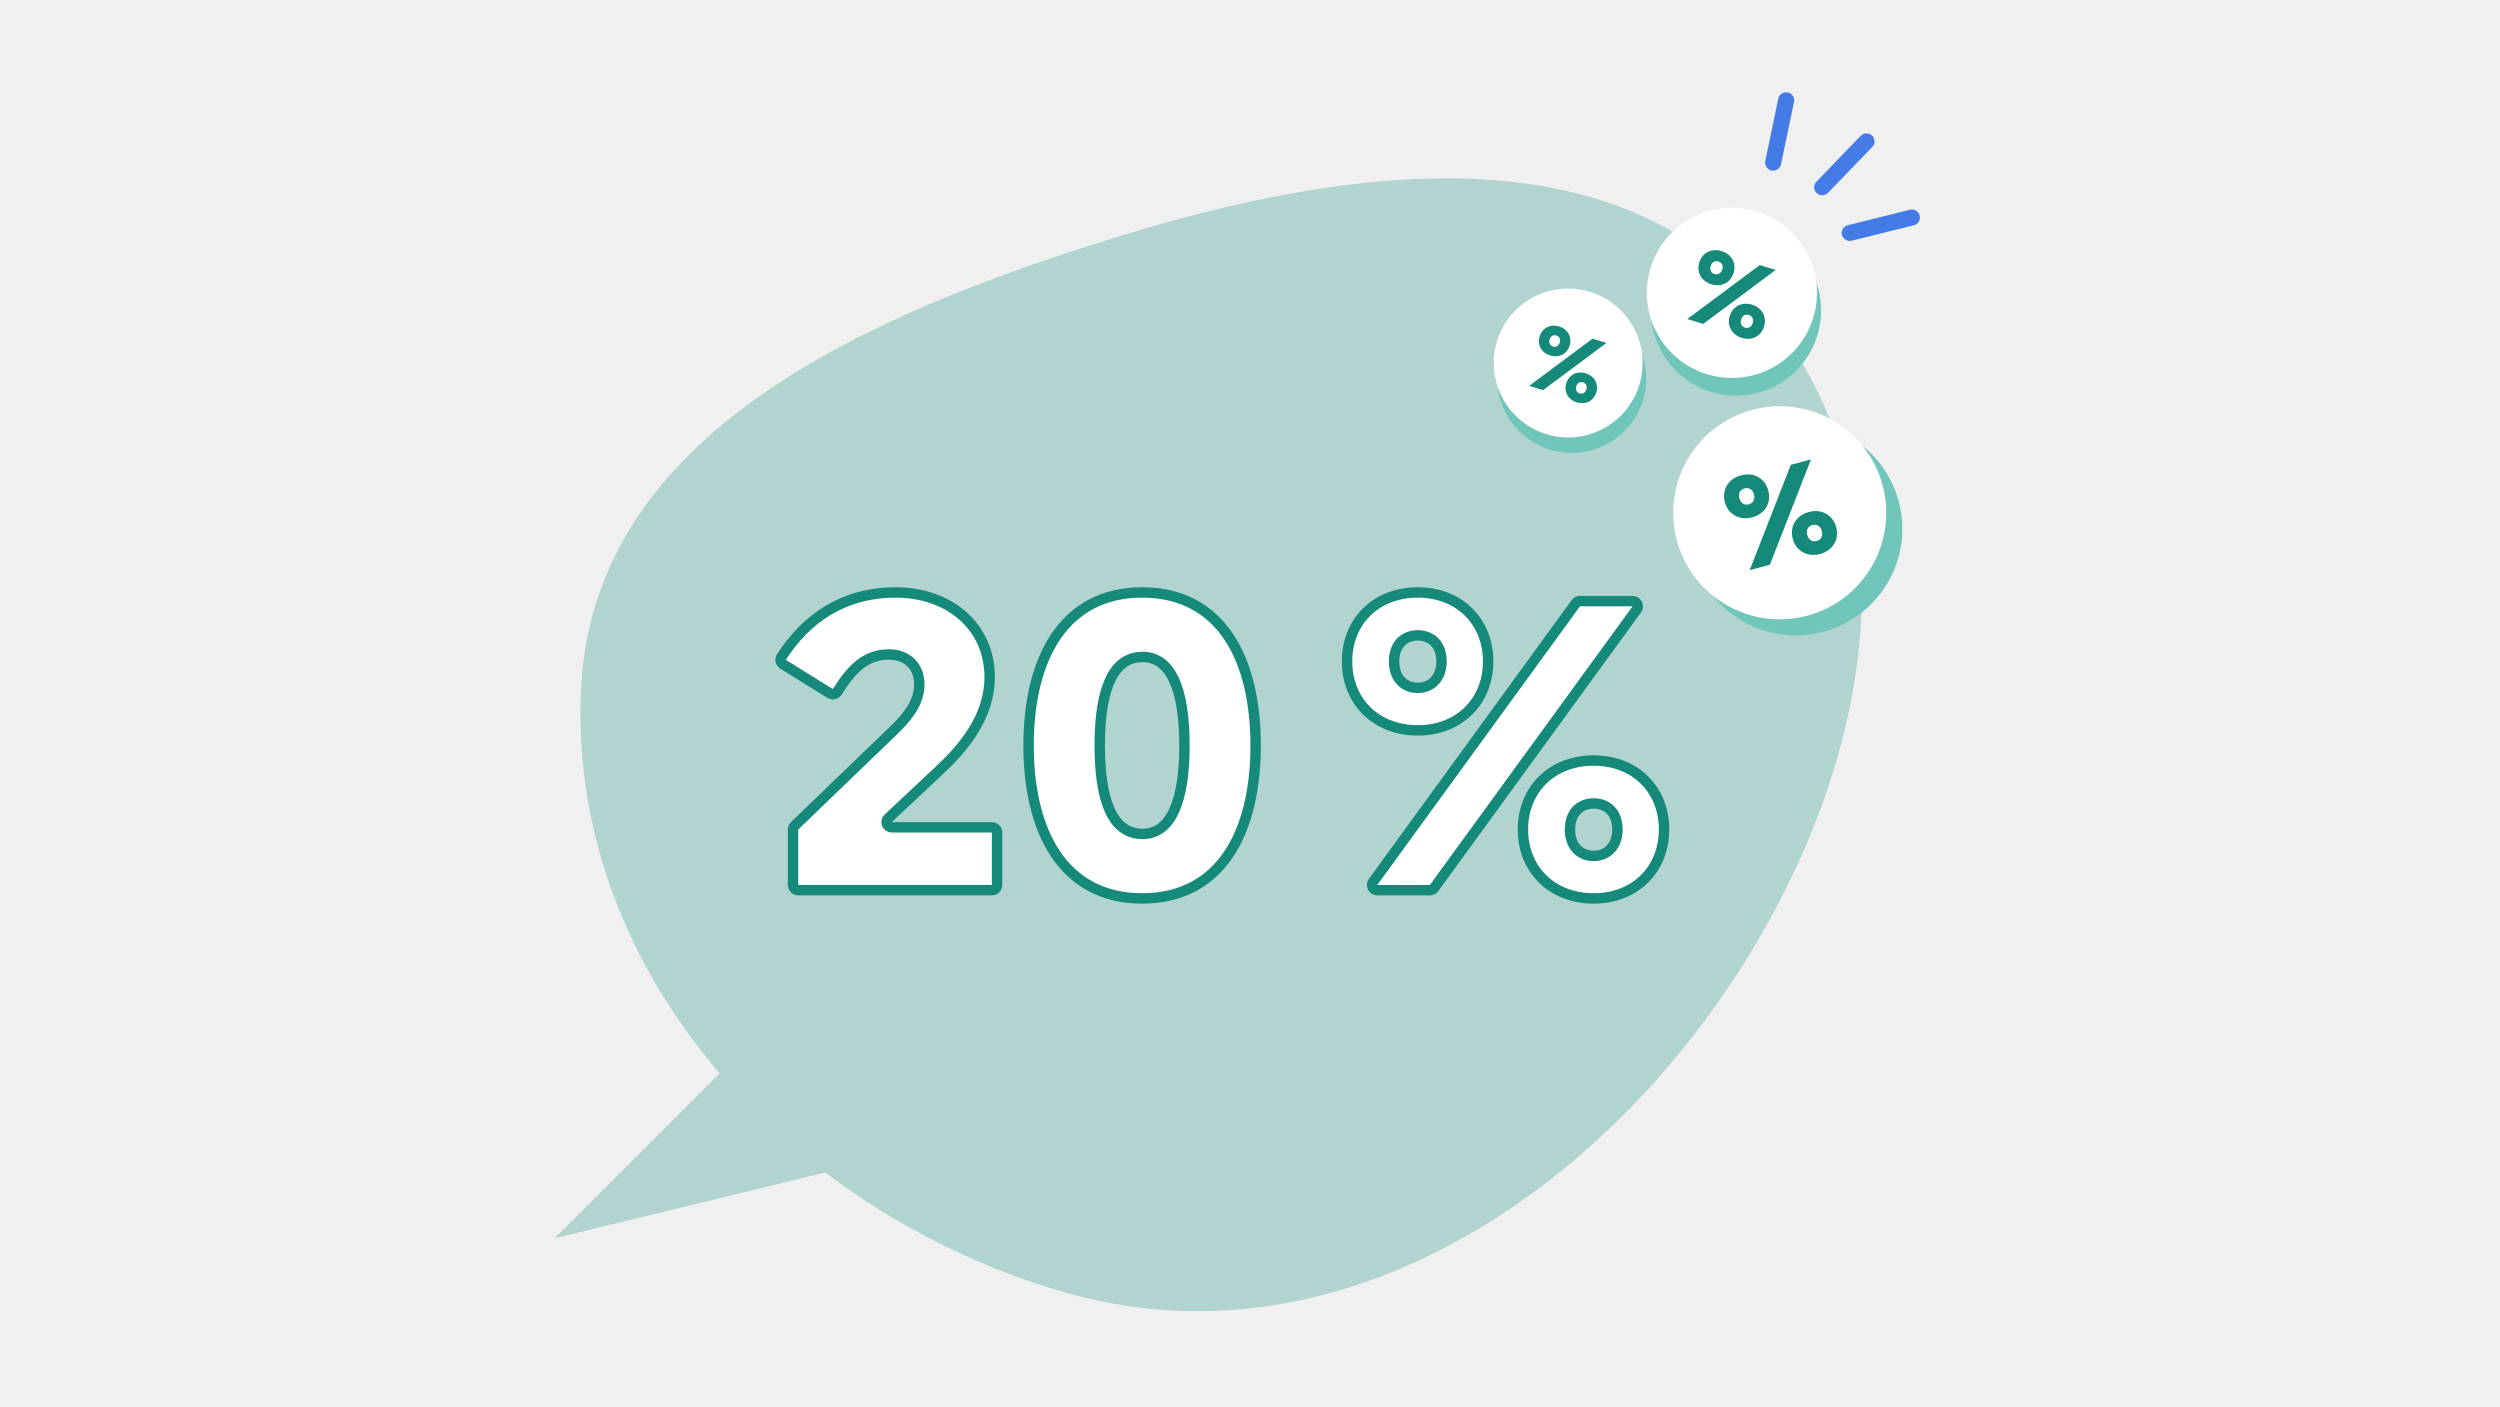
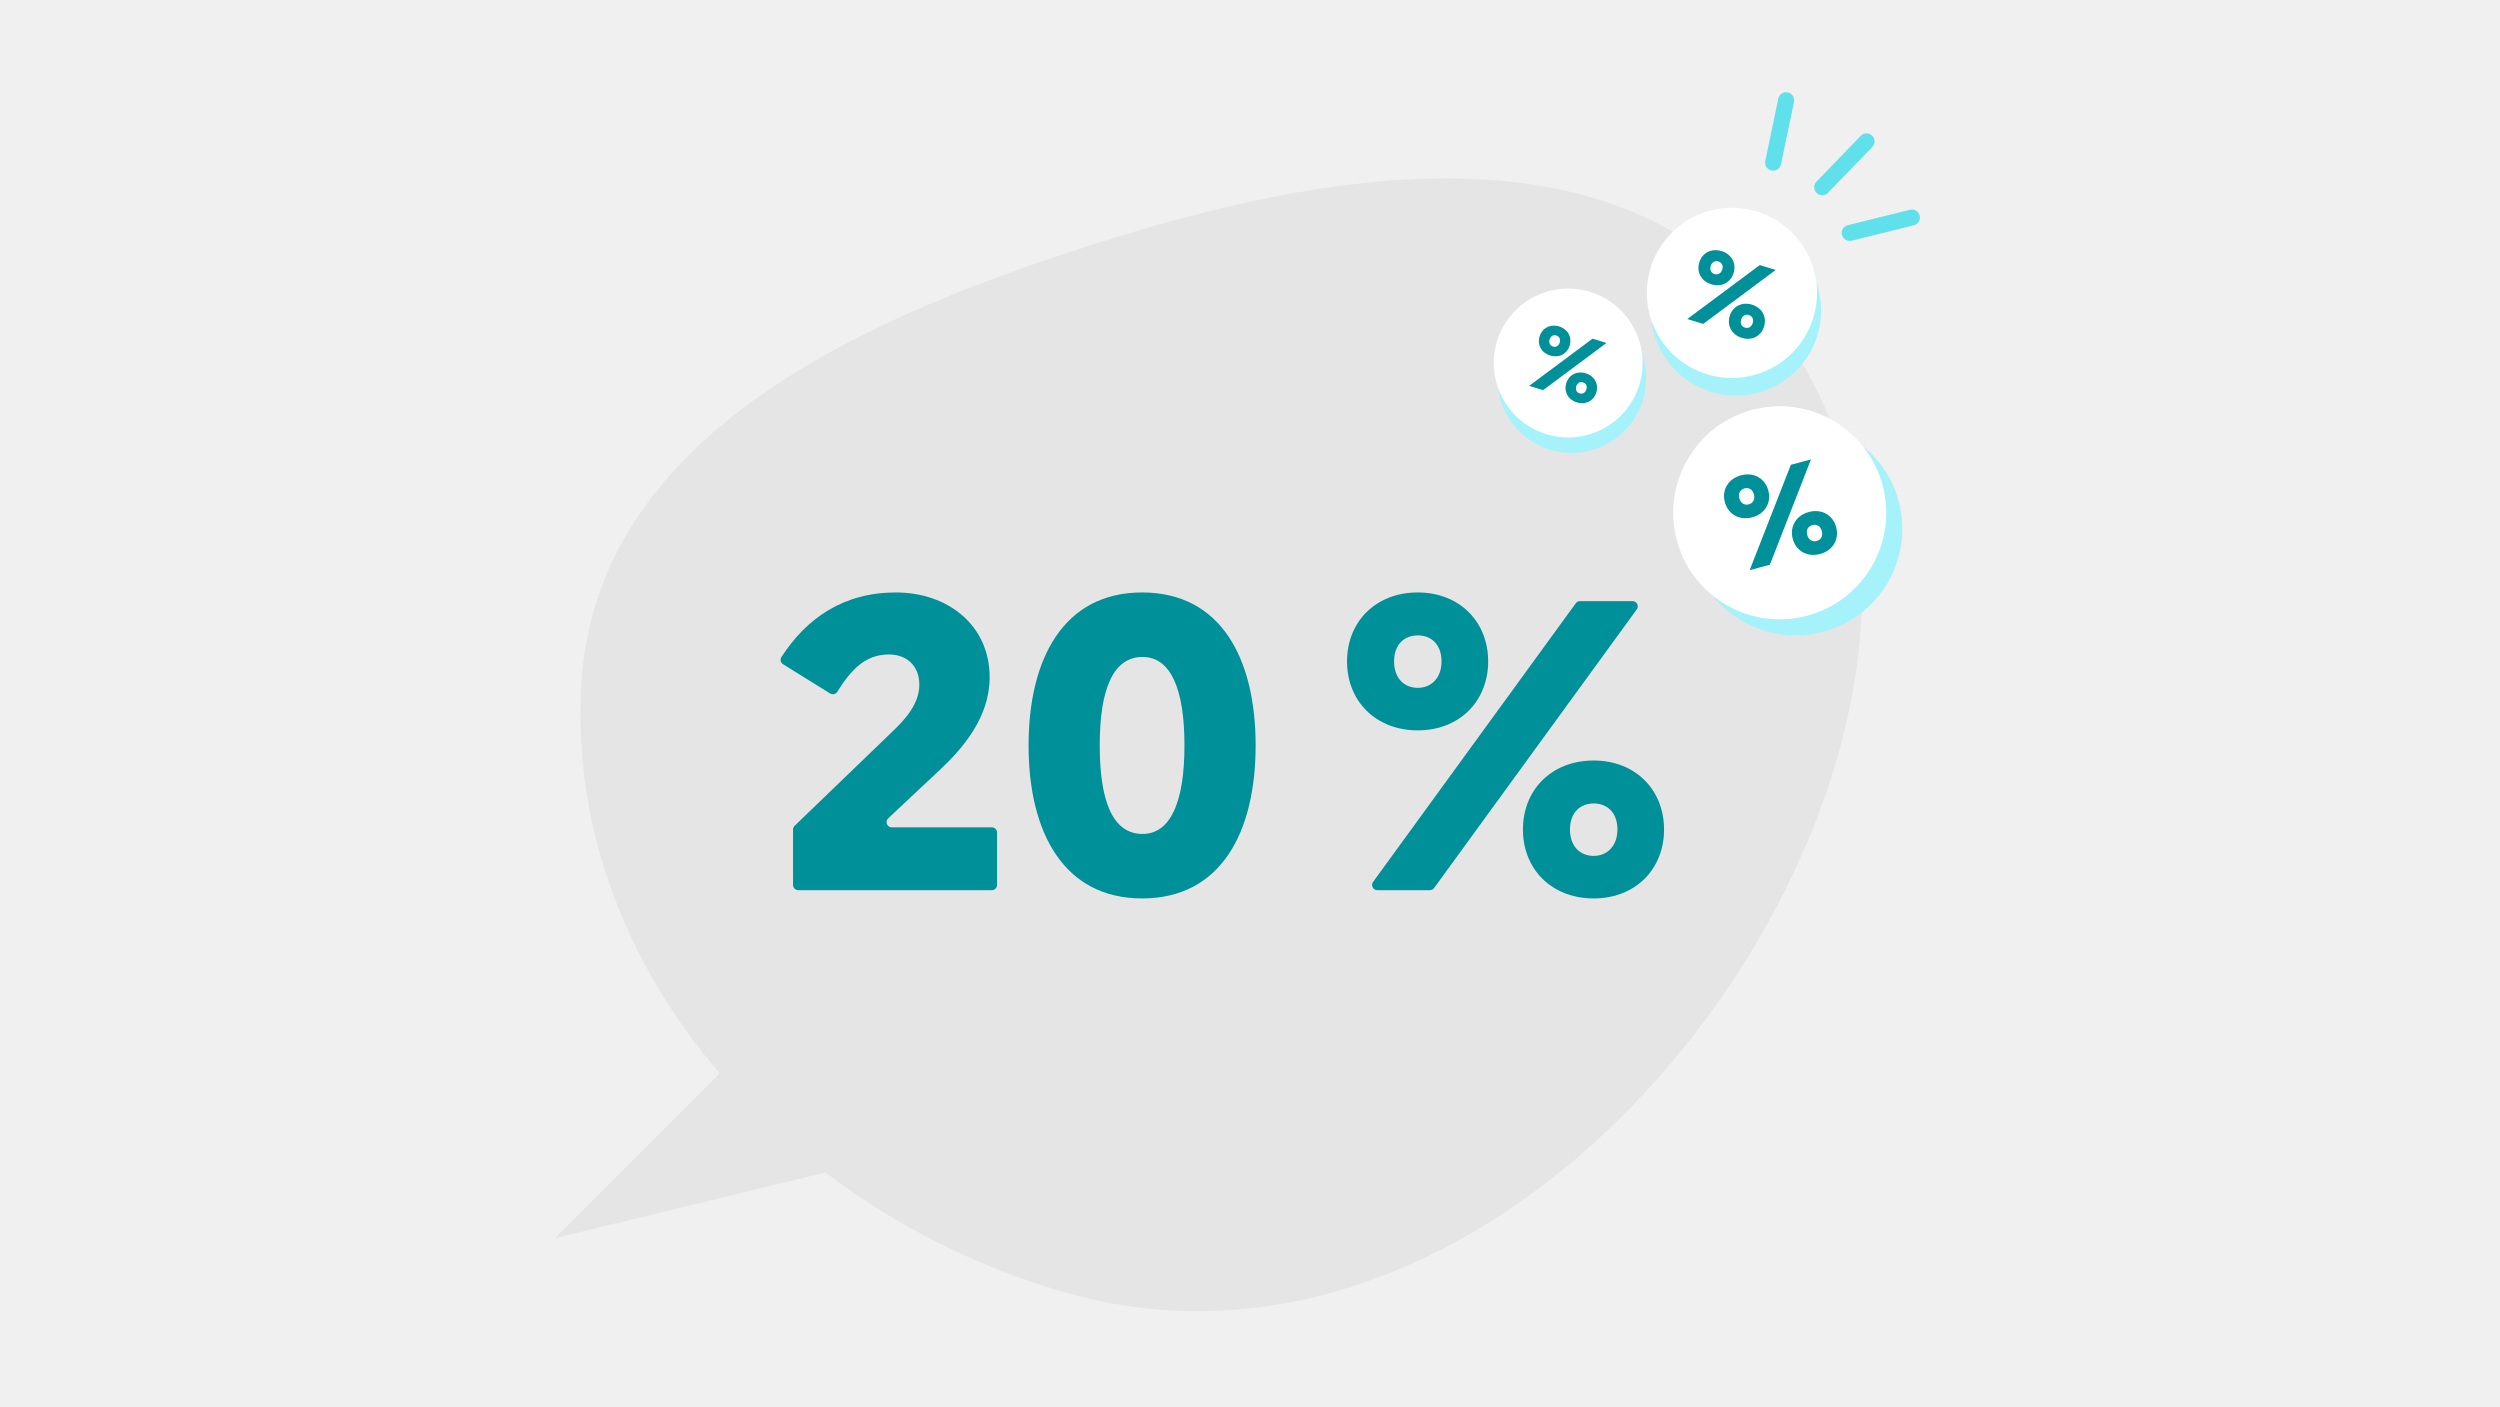
<svg xmlns="http://www.w3.org/2000/svg" width="1920" height="1080" viewBox="0 0 1920 1080" fill="none">
-   <path d="M856.108 182.521C666.836 241.189 455.47 332.157 446.21 529.279C440.995 640.312 482.702 742.595 552.704 824.272L426 950.977L633.853 900.477C688.236 941.744 751.143 973.417 818.056 992.62C1009.33 1047.51 1196.63 938.644 1313.39 778.154C1429.52 618.544 1481.8 402.126 1361.59 245.545C1247.59 97.056 1035.36 126.961 856.108 182.521Z" fill="#B2D4D0" />
-   <path d="M613.057 683.649C610.847 683.649 609.057 681.858 609.057 679.649V637.079C609.057 635.992 609.499 634.952 610.281 634.198L685.189 562.02C695.93 551.858 706.038 540.108 706.038 525.818C706.038 511.209 696.245 502.635 682.662 502.635C664.325 502.635 653.465 514.604 643.081 531.245C641.899 533.139 639.41 533.745 637.513 532.568L601.364 510.122C599.5 508.965 598.912 506.519 600.1 504.676C619.36 474.786 647.82 455 688.032 455C728.152 455 760.058 480.405 760.058 520.101C760.058 550.588 739.84 574.405 721.833 591.236L682.141 628.461C679.496 630.941 681.251 635.378 684.877 635.378H761.744C763.953 635.378 765.744 637.169 765.744 639.378V679.649C765.744 681.858 763.953 683.649 761.744 683.649H613.057Z" fill="white" />
-   <path d="M877.134 455C937.471 455 964.323 505.493 964.323 572.5C964.323 639.507 937.471 690 877.134 690C817.112 690 789.945 639.507 789.945 572.5C789.945 505.493 817.112 455 877.134 455ZM877.45 504.541C854.705 504.541 844.596 529.628 844.596 572.5C844.596 615.689 854.705 640.459 877.45 640.459C899.247 640.459 909.672 615.372 909.672 572.5C909.672 529.311 899.247 504.541 877.45 504.541Z" fill="white" />
-   <path d="M1088.87 455C1120.91 455 1142.91 477.517 1142.91 507.962C1142.91 538.408 1120.91 560.924 1088.87 560.924C1056.51 560.924 1034.52 538.408 1034.52 507.962C1034.52 477.517 1056.51 455 1088.87 455ZM1057.77 683.657C1054.5 683.657 1052.61 679.948 1054.53 677.304L1210.2 463.307C1210.95 462.272 1212.15 461.66 1213.43 461.66H1253.81C1257.08 461.66 1258.96 465.369 1257.04 468.013L1101.38 682.01C1100.62 683.045 1099.42 683.657 1098.14 683.657H1057.77ZM1088.87 528.259C1099.24 528.259 1107.09 520.648 1107.09 507.962C1107.09 494.96 1099.24 487.982 1088.87 487.982C1078.5 487.982 1070.65 494.96 1070.65 507.962C1070.65 520.965 1078.5 528.259 1088.87 528.259ZM1223.96 584.076C1256.01 584.076 1278 606.592 1278 637.038C1278 667.483 1256.01 690 1223.96 690C1191.6 690 1169.61 667.483 1169.61 637.038C1169.61 606.592 1191.6 584.076 1223.96 584.076ZM1223.96 657.335C1234.33 657.335 1242.18 649.723 1242.18 637.038C1242.18 624.035 1234.33 617.058 1223.96 617.058C1213.59 617.058 1205.74 624.035 1205.74 637.038C1205.74 650.04 1213.59 657.335 1223.96 657.335Z" fill="white" />
-   <path d="M613.057 683.649C610.847 683.649 609.057 681.858 609.057 679.649V637.079C609.057 635.992 609.499 634.952 610.281 634.198L685.189 562.02C695.93 551.858 706.038 540.108 706.038 525.818C706.038 511.209 696.245 502.635 682.662 502.635C664.325 502.635 653.465 514.604 643.081 531.245C641.899 533.139 639.41 533.745 637.513 532.568L601.364 510.122C599.5 508.965 598.912 506.519 600.1 504.676C619.36 474.786 647.82 455 688.032 455C728.152 455 760.058 480.405 760.058 520.101C760.058 550.588 739.84 574.405 721.833 591.236L682.141 628.461C679.496 630.941 681.251 635.378 684.877 635.378H761.744C763.953 635.378 765.744 637.169 765.744 639.378V679.649C765.744 681.858 763.953 683.649 761.744 683.649H613.057Z" stroke="#158A7B" stroke-width="8" />
-   <path d="M877.134 455C937.471 455 964.323 505.493 964.323 572.5C964.323 639.507 937.471 690 877.134 690C817.112 690 789.945 639.507 789.945 572.5C789.945 505.493 817.112 455 877.134 455ZM877.45 504.541C854.705 504.541 844.596 529.628 844.596 572.5C844.596 615.689 854.705 640.459 877.45 640.459C899.247 640.459 909.672 615.372 909.672 572.5C909.672 529.311 899.247 504.541 877.45 504.541Z" stroke="#158A7B" stroke-width="8" />
-   <path d="M1088.87 455C1120.91 455 1142.91 477.517 1142.91 507.962C1142.91 538.408 1120.91 560.924 1088.87 560.924C1056.51 560.924 1034.52 538.408 1034.52 507.962C1034.52 477.517 1056.51 455 1088.87 455ZM1057.77 683.657C1054.5 683.657 1052.61 679.948 1054.53 677.304L1210.2 463.307C1210.95 462.272 1212.15 461.66 1213.43 461.66H1253.81C1257.08 461.66 1258.96 465.369 1257.04 468.013L1101.38 682.01C1100.62 683.045 1099.42 683.657 1098.14 683.657H1057.77ZM1088.87 528.259C1099.24 528.259 1107.09 520.648 1107.09 507.962C1107.09 494.96 1099.24 487.982 1088.87 487.982C1078.5 487.982 1070.65 494.96 1070.65 507.962C1070.65 520.965 1078.5 528.259 1088.87 528.259ZM1223.96 584.076C1256.01 584.076 1278 606.592 1278 637.038C1278 667.483 1256.01 690 1223.96 690C1191.6 690 1169.61 667.483 1169.61 637.038C1169.61 606.592 1191.6 584.076 1223.96 584.076ZM1223.96 657.335C1234.33 657.335 1242.18 649.723 1242.18 637.038C1242.18 624.035 1234.33 617.058 1223.96 617.058C1213.59 617.058 1205.74 624.035 1205.74 637.038C1205.74 650.04 1213.59 657.335 1223.96 657.335Z" stroke="#158A7B" stroke-width="8" />
-   <path d="M1261.77 307.391C1252.54 337.582 1220.58 354.574 1190.39 345.343C1160.2 336.113 1143.21 304.156 1152.44 273.966C1161.67 243.775 1193.63 226.783 1223.82 236.013C1254.01 245.244 1271 277.201 1261.77 307.391Z" fill="#71C6BB" />
+   <path d="M856.108 182.521C666.836 241.189 455.47 332.157 446.21 529.279C440.995 640.312 482.702 742.595 552.704 824.272L426 950.977L633.853 900.477C688.236 941.744 751.143 973.417 818.055 992.62C1009.33 1047.51 1196.63 938.644 1313.39 778.154C1429.52 618.544 1481.8 402.126 1361.59 245.545C1247.59 97.056 1035.36 126.961 856.108 182.521Z" fill="#E5E5E5" />
+   <path d="M613.057 683.649C610.847 683.649 609.057 681.858 609.057 679.649V637.079C609.057 635.992 609.499 634.952 610.281 634.198L685.189 562.02C695.93 551.858 706.038 540.108 706.038 525.818C706.038 511.209 696.245 502.635 682.662 502.635C664.325 502.635 653.465 514.604 643.081 531.245C641.899 533.139 639.41 533.745 637.513 532.568L601.364 510.122C599.5 508.965 598.912 506.519 600.1 504.676C619.36 474.786 647.821 455 688.032 455C728.152 455 760.058 480.405 760.058 520.101C760.058 550.588 739.84 574.405 721.833 591.236L682.141 628.461C679.496 630.941 681.251 635.378 684.877 635.378H761.744C763.953 635.378 765.744 637.169 765.744 639.378V679.649C765.744 681.858 763.953 683.649 761.744 683.649H613.057Z" fill="#009099" />
+   <path d="M877.134 455C937.471 455 964.323 505.493 964.323 572.5C964.323 639.507 937.471 690 877.134 690C817.112 690 789.945 639.507 789.945 572.5C789.945 505.493 817.112 455 877.134 455ZM877.45 504.541C854.705 504.541 844.596 529.628 844.596 572.5C844.596 615.689 854.705 640.459 877.45 640.459C899.247 640.459 909.672 615.372 909.672 572.5C909.672 529.311 899.247 504.541 877.45 504.541Z" fill="#009099" />
+   <path d="M1088.87 455C1120.91 455 1142.91 477.517 1142.91 507.962C1142.91 538.408 1120.91 560.924 1088.87 560.924C1056.51 560.924 1034.52 538.408 1034.52 507.962C1034.52 477.517 1056.51 455 1088.87 455ZM1057.77 683.657C1054.5 683.657 1052.61 679.948 1054.53 677.304L1210.2 463.307C1210.95 462.272 1212.15 461.66 1213.43 461.66H1253.81C1257.08 461.66 1258.96 465.369 1257.04 468.013L1101.38 682.01C1100.62 683.045 1099.42 683.657 1098.14 683.657H1057.77ZM1088.87 528.259C1099.24 528.259 1107.09 520.648 1107.09 507.962C1107.09 494.96 1099.24 487.982 1088.87 487.982C1078.5 487.982 1070.65 494.96 1070.65 507.962C1070.65 520.965 1078.5 528.259 1088.87 528.259ZM1223.96 584.076C1256.01 584.076 1278 606.592 1278 637.038C1278 667.483 1256.01 690 1223.96 690C1191.6 690 1169.61 667.483 1169.61 637.038C1169.61 606.592 1191.6 584.076 1223.96 584.076ZM1223.96 657.335C1234.33 657.335 1242.18 649.723 1242.18 637.038C1242.18 624.035 1234.33 617.058 1223.96 617.058C1213.59 617.058 1205.74 624.035 1205.74 637.038C1205.74 650.04 1213.59 657.335 1223.96 657.335Z" fill="#009099" />
+   <path d="M1261.77 307.391C1252.54 337.582 1220.58 354.574 1190.39 345.343C1160.2 336.113 1143.21 304.156 1152.44 273.966C1161.67 243.775 1193.63 226.783 1223.82 236.013C1254.01 245.244 1271 277.201 1261.77 307.391Z" fill="#A6F2FA" />
  <path d="M1259.03 295.501C1249.8 325.691 1217.84 342.683 1187.65 333.453C1157.46 324.223 1140.47 292.266 1149.7 262.075C1158.93 231.885 1190.88 214.893 1221.07 224.123C1251.26 233.353 1268.26 265.31 1259.03 295.501Z" fill="white" />
-   <path d="M1197.41 250.722C1204.23 252.809 1207.47 258.985 1205.51 265.399C1203.54 271.813 1197.41 275.124 1190.58 273.037C1183.69 270.93 1180.46 264.754 1182.42 258.34C1184.38 251.926 1190.51 248.614 1197.41 250.722ZM1174.38 296.356L1223.08 260.104L1233.78 263.378L1185.09 299.63L1174.38 296.356ZM1192.69 266.155C1194.9 266.831 1197.06 265.739 1197.88 263.066C1198.71 260.327 1197.49 258.345 1195.28 257.67C1193.07 256.995 1190.95 257.953 1190.11 260.693C1189.28 263.432 1190.48 265.48 1192.69 266.155ZM1217.87 286.712C1224.7 288.799 1227.93 294.975 1225.97 301.389C1224.01 307.803 1217.87 311.115 1211.05 309.028C1204.15 306.92 1200.92 300.744 1202.88 294.33C1204.84 287.916 1210.98 284.605 1217.87 286.712ZM1213.15 302.146C1215.36 302.821 1217.52 301.729 1218.34 299.057C1219.18 296.317 1217.95 294.336 1215.75 293.661C1213.54 292.986 1211.41 293.944 1210.58 296.683C1209.74 299.423 1210.94 301.471 1213.15 302.146Z" fill="#158A7B" />
-   <path d="M1395.73 257.619C1385.18 292.123 1348.65 311.542 1314.15 300.993C1279.65 290.444 1260.23 253.922 1270.78 219.418C1281.32 184.914 1317.85 165.494 1352.35 176.043C1386.85 186.592 1406.27 223.115 1395.73 257.619Z" fill="#71C6BB" />
+   <path d="M1197.41 250.722C1204.23 252.809 1207.47 258.985 1205.51 265.399C1203.55 271.813 1197.41 275.124 1190.58 273.037C1183.69 270.93 1180.46 264.754 1182.42 258.34C1184.38 251.926 1190.51 248.614 1197.41 250.722ZM1174.38 296.356L1223.08 260.104L1233.79 263.378L1185.09 299.63L1174.38 296.356ZM1192.69 266.155C1194.9 266.831 1197.06 265.739 1197.88 263.066C1198.71 260.327 1197.49 258.345 1195.28 257.67C1193.07 256.995 1190.95 257.953 1190.11 260.693C1189.28 263.432 1190.48 265.48 1192.69 266.155ZM1217.87 286.712C1224.7 288.799 1227.93 294.975 1225.97 301.389C1224.01 307.803 1217.87 311.115 1211.05 309.028C1204.15 306.92 1200.92 300.744 1202.88 294.33C1204.84 287.916 1210.98 284.605 1217.87 286.712ZM1213.15 302.146C1215.36 302.821 1217.52 301.729 1218.34 299.057C1219.18 296.317 1217.95 294.336 1215.75 293.661C1213.54 292.986 1211.41 293.944 1210.58 296.683C1209.74 299.423 1210.94 301.471 1213.15 302.146Z" fill="#009099" />
+   <path d="M1395.73 257.619C1385.18 292.123 1348.65 311.542 1314.15 300.993C1279.65 290.444 1260.23 253.922 1270.78 219.418C1281.33 184.914 1317.85 165.494 1352.35 176.043C1386.86 186.592 1406.27 223.115 1395.73 257.619Z" fill="#A6F2FA" />
  <path d="M1392.59 244.029C1382.04 278.533 1345.52 297.953 1311.01 287.404C1276.51 276.855 1257.09 240.332 1267.64 205.828C1278.19 171.325 1314.71 151.905 1349.21 162.454C1383.72 173.003 1403.14 209.526 1392.59 244.029Z" fill="white" />
-   <path d="M1322.17 192.853C1329.97 195.238 1333.66 202.296 1331.42 209.627C1329.18 216.957 1322.17 220.741 1314.37 218.356C1306.49 215.948 1302.79 208.89 1305.04 201.559C1307.28 194.229 1314.29 190.444 1322.17 192.853ZM1295.85 245.007L1351.5 203.576L1363.74 207.317L1308.09 248.749L1295.85 245.007ZM1316.77 210.492C1319.3 211.263 1321.77 210.015 1322.7 206.961C1323.66 203.83 1322.26 201.566 1319.74 200.794C1317.21 200.022 1314.79 201.118 1313.83 204.248C1312.87 207.379 1314.25 209.72 1316.77 210.492ZM1345.55 233.985C1353.35 236.371 1357.05 243.429 1354.81 250.759C1352.57 258.089 1345.56 261.874 1337.76 259.489C1329.88 257.08 1326.18 250.022 1328.42 242.692C1330.66 235.361 1337.67 231.577 1345.55 233.985ZM1340.16 251.624C1342.68 252.396 1345.16 251.148 1346.09 248.093C1347.05 244.963 1345.65 242.698 1343.12 241.927C1340.6 241.155 1338.17 242.25 1337.22 245.381C1336.26 248.512 1337.64 250.852 1340.16 251.624Z" fill="#158A7B" />
-   <path d="M1458.19 385.002C1469.89 428.642 1443.99 473.499 1400.35 485.192C1356.71 496.886 1311.85 470.988 1300.16 427.347C1288.46 383.707 1314.36 338.851 1358 327.157C1401.64 315.464 1446.5 341.362 1458.19 385.002Z" fill="#71C6BB" />
+   <path d="M1322.17 192.853C1329.97 195.238 1333.66 202.296 1331.42 209.627C1329.18 216.957 1322.17 220.741 1314.37 218.356C1306.49 215.948 1302.79 208.89 1305.04 201.559C1307.28 194.229 1314.29 190.444 1322.17 192.853ZM1295.85 245.007L1351.5 203.576L1363.74 207.317L1308.09 248.749L1295.85 245.007ZM1316.77 210.492C1319.3 211.263 1321.77 210.015 1322.7 206.961C1323.66 203.83 1322.26 201.566 1319.74 200.794C1317.21 200.022 1314.79 201.118 1313.83 204.248C1312.87 207.379 1314.25 209.72 1316.77 210.492ZM1345.55 233.985C1353.35 236.371 1357.05 243.429 1354.81 250.759C1352.57 258.089 1345.56 261.874 1337.76 259.489C1329.88 257.08 1326.18 250.022 1328.42 242.692C1330.66 235.361 1337.67 231.577 1345.55 233.985ZM1340.16 251.624C1342.68 252.396 1345.16 251.148 1346.09 248.093C1347.05 244.963 1345.65 242.698 1343.12 241.927C1340.6 241.155 1338.18 242.25 1337.22 245.381C1336.26 248.512 1337.64 250.852 1340.16 251.624Z" fill="#009099" />
+   <path d="M1458.19 385.002C1469.89 428.642 1443.99 473.499 1400.35 485.192C1356.71 496.886 1311.85 470.988 1300.16 427.347C1288.46 383.707 1314.36 338.851 1358 327.157C1401.64 315.464 1446.5 341.362 1458.19 385.002Z" fill="#A6F2FA" />
  <path d="M1445.84 372.653C1457.54 416.293 1431.64 461.149 1388 472.843C1344.36 484.536 1299.5 458.638 1287.81 414.998C1276.11 371.358 1302.01 326.501 1345.65 314.808C1389.29 303.114 1434.15 329.012 1445.84 372.653Z" fill="white" />
-   <path d="M1337.1 365.038C1346.97 362.394 1355.58 367.436 1358.06 376.707C1360.55 385.979 1355.61 394.65 1345.74 397.294C1335.78 399.964 1327.17 394.921 1324.69 385.65C1322.2 376.379 1327.14 367.707 1337.1 365.038ZM1343.76 437.883L1375.37 356.957L1390.85 352.809L1359.24 433.736L1343.76 437.883ZM1343.08 387.347C1346.27 386.491 1348.07 383.525 1347.03 379.662C1345.97 375.703 1342.98 374.226 1339.79 375.081C1336.6 375.937 1334.75 378.71 1335.81 382.669C1336.87 386.629 1339.89 388.202 1343.08 387.347ZM1389.23 393.198C1399.1 390.554 1407.71 395.597 1410.19 404.868C1412.67 414.14 1407.74 422.811 1397.87 425.455C1387.91 428.125 1379.3 423.082 1376.82 413.811C1374.33 404.539 1379.27 395.868 1389.23 393.198ZM1395.21 415.507C1398.4 414.652 1400.2 411.686 1399.16 407.823C1398.1 403.864 1395.11 402.387 1391.92 403.242C1388.73 404.098 1386.88 406.87 1387.94 410.83C1389 414.79 1392.02 416.363 1395.21 415.507Z" fill="#158A7B" />
-   <path d="M1469.88 172.988C1473.18 172.17 1475.17 168.844 1474.33 165.56C1473.49 162.275 1470.13 160.277 1466.83 161.095L1419.06 172.954C1415.77 173.773 1413.77 177.099 1414.62 180.383C1415.46 183.667 1418.81 185.666 1422.11 184.847L1469.88 172.988Z" fill="#457BE7" />
-   <path d="M1377.81 78.263C1378.5 74.952 1376.35 71.698 1373.02 70.994C1369.69 70.29 1366.43 72.403 1365.74 75.714L1355.74 123.669C1355.05 126.98 1357.2 130.234 1360.53 130.938C1363.86 131.642 1367.12 129.529 1367.81 126.218L1377.81 78.263Z" fill="#457BE7" />
-   <path d="M1437.97 112.818C1440.32 110.384 1440.23 106.504 1437.77 104.153C1435.31 101.801 1431.41 101.869 1429.05 104.304L1395 139.569C1392.65 142.004 1392.73 145.884 1395.2 148.235C1397.66 150.586 1401.56 150.519 1403.91 148.084L1437.97 112.818Z" fill="#457BE7" />
+   <path d="M1337.1 365.038C1346.97 362.394 1355.58 367.436 1358.06 376.707C1360.55 385.979 1355.61 394.65 1345.74 397.294C1335.78 399.964 1327.17 394.921 1324.69 385.65C1322.2 376.379 1327.14 367.707 1337.1 365.038ZM1343.76 437.883L1375.37 356.957L1390.85 352.809L1359.24 433.736L1343.76 437.883ZM1343.08 387.347C1346.27 386.491 1348.07 383.525 1347.03 379.662C1345.97 375.703 1342.98 374.226 1339.79 375.081C1336.6 375.937 1334.75 378.71 1335.81 382.669C1336.87 386.629 1339.89 388.202 1343.08 387.347ZM1389.23 393.198C1399.1 390.554 1407.71 395.597 1410.19 404.868C1412.67 414.14 1407.74 422.811 1397.87 425.455C1387.91 428.125 1379.3 423.082 1376.82 413.811C1374.33 404.539 1379.27 395.868 1389.23 393.198ZM1395.21 415.507C1398.4 414.652 1400.2 411.686 1399.16 407.823C1398.1 403.864 1395.11 402.387 1391.92 403.242C1388.73 404.098 1386.88 406.87 1387.94 410.83C1389 414.79 1392.02 416.363 1395.21 415.507Z" fill="#009099" />
+   <path d="M1469.88 172.988C1473.18 172.17 1475.17 168.844 1474.33 165.56C1473.49 162.275 1470.13 160.277 1466.83 161.095L1419.06 172.954C1415.77 173.773 1413.77 177.099 1414.62 180.383C1415.46 183.667 1418.81 185.666 1422.11 184.847L1469.88 172.988Z" fill="#60E0EB" />
+   <path d="M1377.81 78.263C1378.5 74.952 1376.35 71.698 1373.02 70.994C1369.69 70.29 1366.43 72.403 1365.74 75.714L1355.74 123.669C1355.05 126.98 1357.2 130.234 1360.53 130.938C1363.86 131.642 1367.12 129.529 1367.81 126.218L1377.81 78.263Z" fill="#60E0EB" />
+   <path d="M1437.97 112.818C1440.32 110.384 1440.23 106.504 1437.77 104.153C1435.31 101.801 1431.41 101.869 1429.05 104.304L1395 139.569C1392.65 142.004 1392.73 145.884 1395.2 148.235C1397.66 150.586 1401.56 150.519 1403.91 148.084L1437.97 112.818Z" fill="#60E0EB" />
</svg>
